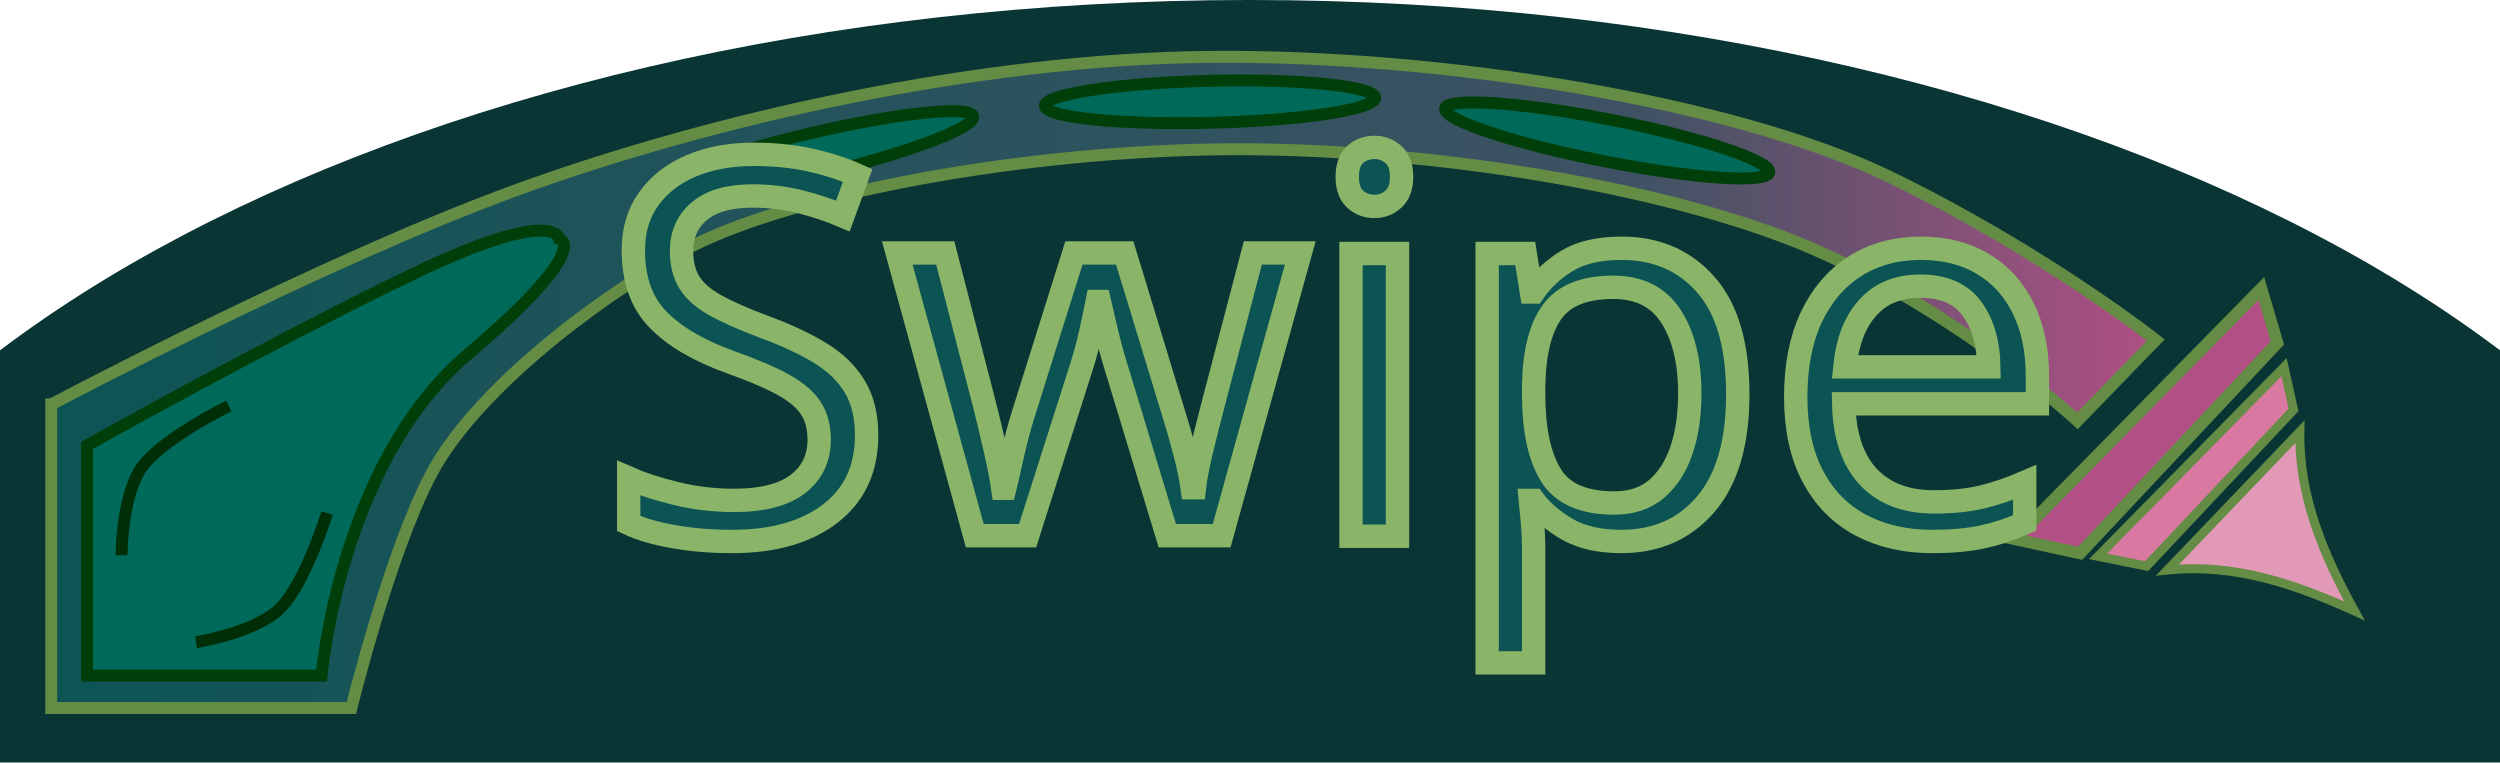
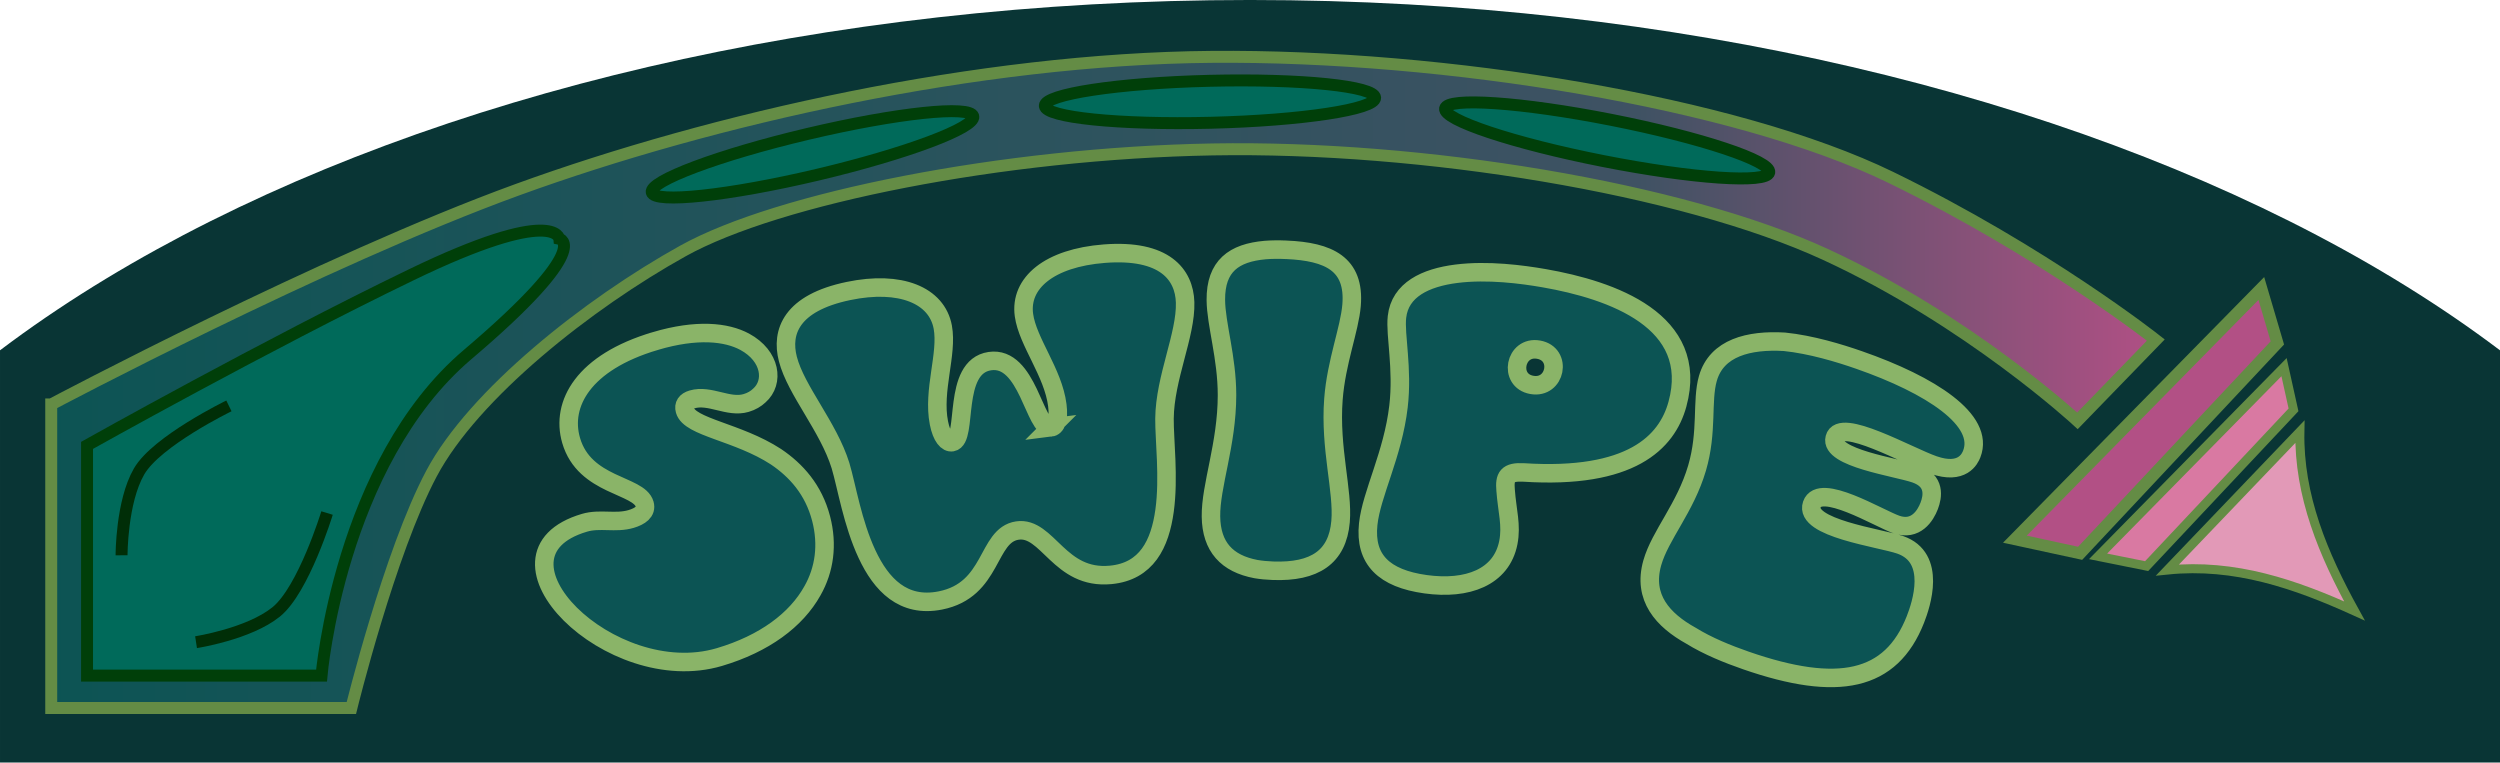
<svg xmlns="http://www.w3.org/2000/svg" xmlns:xlink="http://www.w3.org/1999/xlink" width="209.155mm" height="63.798mm" viewBox="0 0 209.155 63.798" version="1.1" id="svg1" xml:space="preserve">
  <defs id="defs1">
    <linearGradient id="linearGradient10">
      <stop style="stop-color:#0c5454;stop-opacity:1;" offset="0" id="stop10" />
      <stop style="stop-color:#3f5263;stop-opacity:1;" offset="0.752" id="stop12" />
      <stop style="stop-color:#b25085;stop-opacity:1;" offset="1" id="stop11" />
    </linearGradient>
    <clipPath clipPathUnits="userSpaceOnUse" id="clipPath9">
      <rect style="fill:none;fill-opacity:1;stroke:#002e07;stroke-width:1;stroke-opacity:1" id="rect10" width="209.155" height="130.115" x="0.423" y="166.924" />
    </clipPath>
    <style id="style1">.cls-1{fill:#0c5454;stroke:#0c5454;stroke-width:18px;}.cls-1,.cls-2,.cls-3{stroke-miterlimit:10;}.cls-2{fill:#8ab468;stroke:#8ab468;stroke-width:12px;}.cls-3{fill:#d979a2;stroke:#d979a2;stroke-width:7px;}.cls-4{fill:#b25085;}</style>
    <linearGradient xlink:href="#linearGradient10" id="linearGradient11" x1="4.208" y1="265.234" x2="181.527" y2="265.234" gradientUnits="userSpaceOnUse" />
  </defs>
  <g id="layer1" transform="translate(-0.4226532,-233.2419)">
    <ellipse style="fill:#093535;fill-opacity:1;stroke:none;stroke-width:1" id="path1" cx="105" cy="304.465" rx="129.332" ry="71.224" clip-path="url(#clipPath9)" />
    <g id="g9">
      <path style="fill:url(#linearGradient11);fill-opacity:1;stroke:#648c45;stroke-width:1;stroke-opacity:1" d="m 4.708,267.079 v 25.395 H 29.818 c 0,0 3.187,-12.993 6.706,-19.617 3.519,-6.625 13.09,-14.209 21.044,-18.625 7.953,-4.415 26.766,-8.177 44.299,-8.489 17.533,-0.312 39.248,3.241 51.274,8.785 12.026,5.544 21.085,13.922 21.085,13.922 l 6.557,-6.759 c 0,0 -9.291,-7.34 -22.194,-13.619 -12.903,-6.279 -37.288,-10.242 -56.815,-10.073 -19.526,0.169 -41.713,5.169 -58.06,11.112 -16.348,5.944 -39.005,17.968 -39.005,17.968 z" id="path3" />
      <path style="fill:#b25085;fill-opacity:1;stroke:#648c45;stroke-width:1;stroke-opacity:1" d="m 189.609,257.377 -20.616,20.973 5.455,1.182 16.503,-17.602 z" id="path4" />
      <path style="fill:#d979a2;fill-opacity:1;stroke:#648c45;stroke-width:0.755;stroke-opacity:1" d="m 191.51,263.959 -15.559,15.828 4.063,0.817 12.288,-13.073 z" id="path4-1" />
      <path style="fill:#e299b7;fill-opacity:1;stroke:#648c45;stroke-width:0.755;stroke-opacity:1" d="m 181.756,280.931 11.079,-11.574 c -0.1,5.361 1.949,10.244 4.569,15 -4.942,-2.237 -10.002,-4.002 -15.648,-3.426 z" id="path5" />
      <path style="fill:#006a5a;fill-opacity:1;stroke:#003f09;stroke-width:1;stroke-opacity:1" d="m 7.704,270.503 v 19.261 H 27.321 c 0,0 1.531,-17.782 12.225,-26.862 10.694,-9.079 7.667,-9.685 7.667,-9.685 0,0 -0.303,-2.825 -12.409,3.026 -12.106,5.851 -27.1,14.26 -27.1,14.26 z" id="path6" />
      <ellipse style="fill:#006a5a;fill-opacity:1;stroke:#003f09;stroke-width:1;stroke-opacity:1" id="path7" cx="9.902" cy="255.289" rx="13.821" ry="1.756" transform="rotate(-13.30775)" />
      <ellipse style="fill:#006a5a;fill-opacity:1;stroke:#003f09;stroke-width:1;stroke-opacity:1" id="path7-4" cx="95.737" cy="244.16" rx="13.821" ry="1.756" transform="rotate(-1.39468)" />
      <ellipse style="fill:#006a5a;fill-opacity:1;stroke:#003f09;stroke-width:1;stroke-opacity:1" id="path7-4-1" cx="179.739" cy="214.26" rx="13.821" ry="1.756" transform="rotate(11.15739)" />
      <path style="fill:none;fill-opacity:1;stroke:#002e07;stroke-width:1;stroke-opacity:1" d="m 10.593,279.699 c 0,0 -0.011,-4.459 1.463,-7.011 1.474,-2.552 7.518,-5.488 7.518,-5.488" id="path8" />
      <path style="fill:none;fill-opacity:1;stroke:#002e07;stroke-width:1;stroke-opacity:1" d="m 16.824,286.968 c 0,0 4.407,-0.679 6.701,-2.529 2.294,-1.851 4.259,-8.276 4.259,-8.276" id="path9" />
    </g>
-     <text xml:space="preserve" style="font-weight:600;font-size:44.143px;font-family:'Bellybeans FG';-inkscape-font-specification:'Bellybeans FG Semi-Bold';writing-mode:lr-tb;direction:ltr;display:inline;fill:#0c5454;fill-opacity:1;stroke:#8ab468;stroke-width:1.955;stroke-opacity:1" x="50.77" y="278.105" id="text1">
-       <tspan id="tspan1" style="font-style:normal;font-variant:normal;font-weight:normal;font-stretch:normal;font-family:'Bobogie Groovy';-inkscape-font-specification:'Bobogie Groovy';fill:#0c5454;fill-opacity:1;stroke:#8ab468;stroke-width:1.955;stroke-opacity:1" x="50.77" y="278.105">Swipe</tspan>
+     <path style="font-size:44.143px;font-family:'Buhun Retro One FREE';-inkscape-font-specification:'Buhun Retro One FREE';fill:#0c5454;stroke:#8ab468;stroke-width:1.955" d="m 41.53,261.687 c -7.579,2.245 -10.005,6.645 -8.883,10.5 1.419,4.872 7.167,4.641 7.762,6.719 0.23,0.806 -0.488,1.295 -1.427,1.573 -1.657,0.491 -3.275,-0.088 -4.931,0.403 -11.487,3.405 2.765,17.586 14.252,14.182 4.767,-1.414 8.114,-3.924 9.827,-6.991 1.278,-2.242 1.64,-4.875 0.92,-7.636 -0.799,-3.061 -2.625,-5.088 -4.772,-6.536 0,0 -10e-7,0 -10e-7,0 -4.06,-2.638 -9.111,-3.089 -9.618,-4.906 -0.154,-0.552 0.112,-0.953 0.76,-1.145 1.869,-0.554 3.843,0.932 5.711,0.378 0.567,-0.168 1.032,-0.441 1.392,-0.785 0,0 0,0 0,0 1.584,-1.394 1.246,-4.17 -1.545,-5.683 -1.927,-1.033 -5.038,-1.38 -9.447,-0.074 z m 41.78,9.121 c -1.733,0.21 -2.412,-7.602 -6.443,-7.001 -2.023,0.302 -2.59,2.385 -2.862,4.406 -0.273,2.027 -0.255,4.003 -1.116,4.155 -0.507,0.089 -1.099,-0.521 -1.396,-2.038 -0.672,-3.423 0.93,-7.288 0.409,-10.109 -0.623,-3.372 -4.475,-4.965 -9.958,-3.822 -6.043,1.259 -7.144,4.313 -6.406,7.179 0.86,3.335 4.271,7.12 5.561,11.265 0.655,2.207 1.264,6.063 2.797,9.346 1.51,3.235 3.825,5.671 7.742,4.898 5.614,-1.108 4.875,-6.892 8.133,-7.385 1.605,-0.243 2.727,1.084 4.113,2.382 1.386,1.298 3.028,2.557 5.744,2.301 3.815,-0.36 5.217,-3.28 5.7,-6.791 0.48,-3.489 -0.027,-7.486 -0.01,-9.713 0.04,-4.321 2.285,-8.854 2.179,-12.287 -0.091,-2.935 -2.165,-5.631 -8.532,-5.138 -5.834,0.453 -8.957,3.113 -8.49,6.492 0.393,2.838 3.092,6.062 3.524,9.516 0.192,1.53 -0.129,2.277 -0.69,2.345 z m 24.881,-18.76 c -0.799,-0.035 -1.551,-0.03 -2.245,0.026 0,0 0,0 0,0 -3.284,0.294 -5.233,1.672 -5.203,5.279 0.021,2.556 1.179,6.077 1.178,10.044 -0.001,5.202 -1.74,9.57 -1.694,12.83 0.046,3.206 1.688,4.965 4.752,5.545 0,0 0,0 0,0 0.553,0.094 1.155,0.151 1.807,0.175 4.386,0.158 6.802,-1.434 7.129,-5.189 0.283,-3.249 -1.147,-7.734 -0.753,-12.92 0.3,-3.956 1.706,-7.385 1.916,-9.933 0.361,-4.38 -2.409,-5.661 -6.885,-5.858 z m 25.064,23.517 c 11.308,0.726 15.131,-3.163 16.238,-7.204 2.416,-8.82 -6.943,-12.064 -14.06,-13.31 -2.339,-0.409 -5.992,-0.889 -9.284,-0.473 -3.267,0.413 -5.96,1.691 -6.276,4.565 -0.212,1.927 0.633,5.429 0.162,9.455 -0.594,5.076 -2.86,9.225 -3.199,12.423 -0.397,3.744 1.669,5.743 6.065,6.351 4.39,0.607 8.008,-0.717 8.735,-4.398 0.362,-1.829 -0.13,-3.369 -0.286,-5.512 -0.13,-1.449 0.166,-1.991 1.905,-1.897 z m 0.86,-9.248 c -2.511,-0.448 -1.791,-4.169 0.719,-3.721 2.536,0.453 1.817,4.174 -0.719,3.721 z m 34.544,-2.638 c -2.057,-0.716 -5.037,-1.626 -7.867,-1.916 -3.738,-0.218 -7.152,0.623 -8.08,3.871 -0.679,2.375 -0.01,5.608 -1.141,9.46 -1.242,4.233 -3.9,7.091 -4.732,10.018 -1.045,3.678 1.129,6.054 4.09,7.698 0,0 0,0 0,0 1.778,1.098 3.869,1.944 5.807,2.616 9.717,3.368 15.316,2.231 17.896,-4.335 0.613,-1.56 2.288,-6.528 -1.608,-7.881 -2.143,-0.744 -10.187,-1.766 -9.327,-4.267 0.817,-2.376 7.059,1.473 8.92,2.119 2.057,0.715 3.077,-0.937 3.471,-1.966 0.378,-0.988 0.678,-2.657 -1.463,-3.401 -1.992,-0.693 -9.072,-1.661 -8.52,-3.756 0.546,-2.237 7.745,1.9 10.445,2.839 3.05,1.061 3.84,-0.671 4.032,-1.163 1.394,-3.574 -4.303,-7.283 -11.923,-9.936 z" id="text1" aria-label="Swipe" transform="matrix(0.7920948,0,0,0.7920948,22.34502,54.49455)" />
+     <text xml:space="preserve" style="font-weight:600;font-size:44.143px;font-family:'Bellybeans FG';-inkscape-font-specification:'Bellybeans FG Semi-Bold';writing-mode:lr-tb;direction:ltr;display:none;fill:#0c5454;fill-opacity:1;stroke:#8ab468;stroke-width:1.955;stroke-opacity:1" x="43.823" y="201.091" id="text1-7">
+       <tspan id="tspan1-8" style="font-style:normal;font-variant:normal;font-weight:normal;font-stretch:normal;font-family:'Buhun Retro One FREE';-inkscape-font-specification:'Buhun Retro One FREE';fill:#0c5454;fill-opacity:1;stroke:#8ab468;stroke-width:1.955;stroke-opacity:1" x="43.823" y="201.091">Swipe</tspan>
    </text>
  </g>
</svg>
